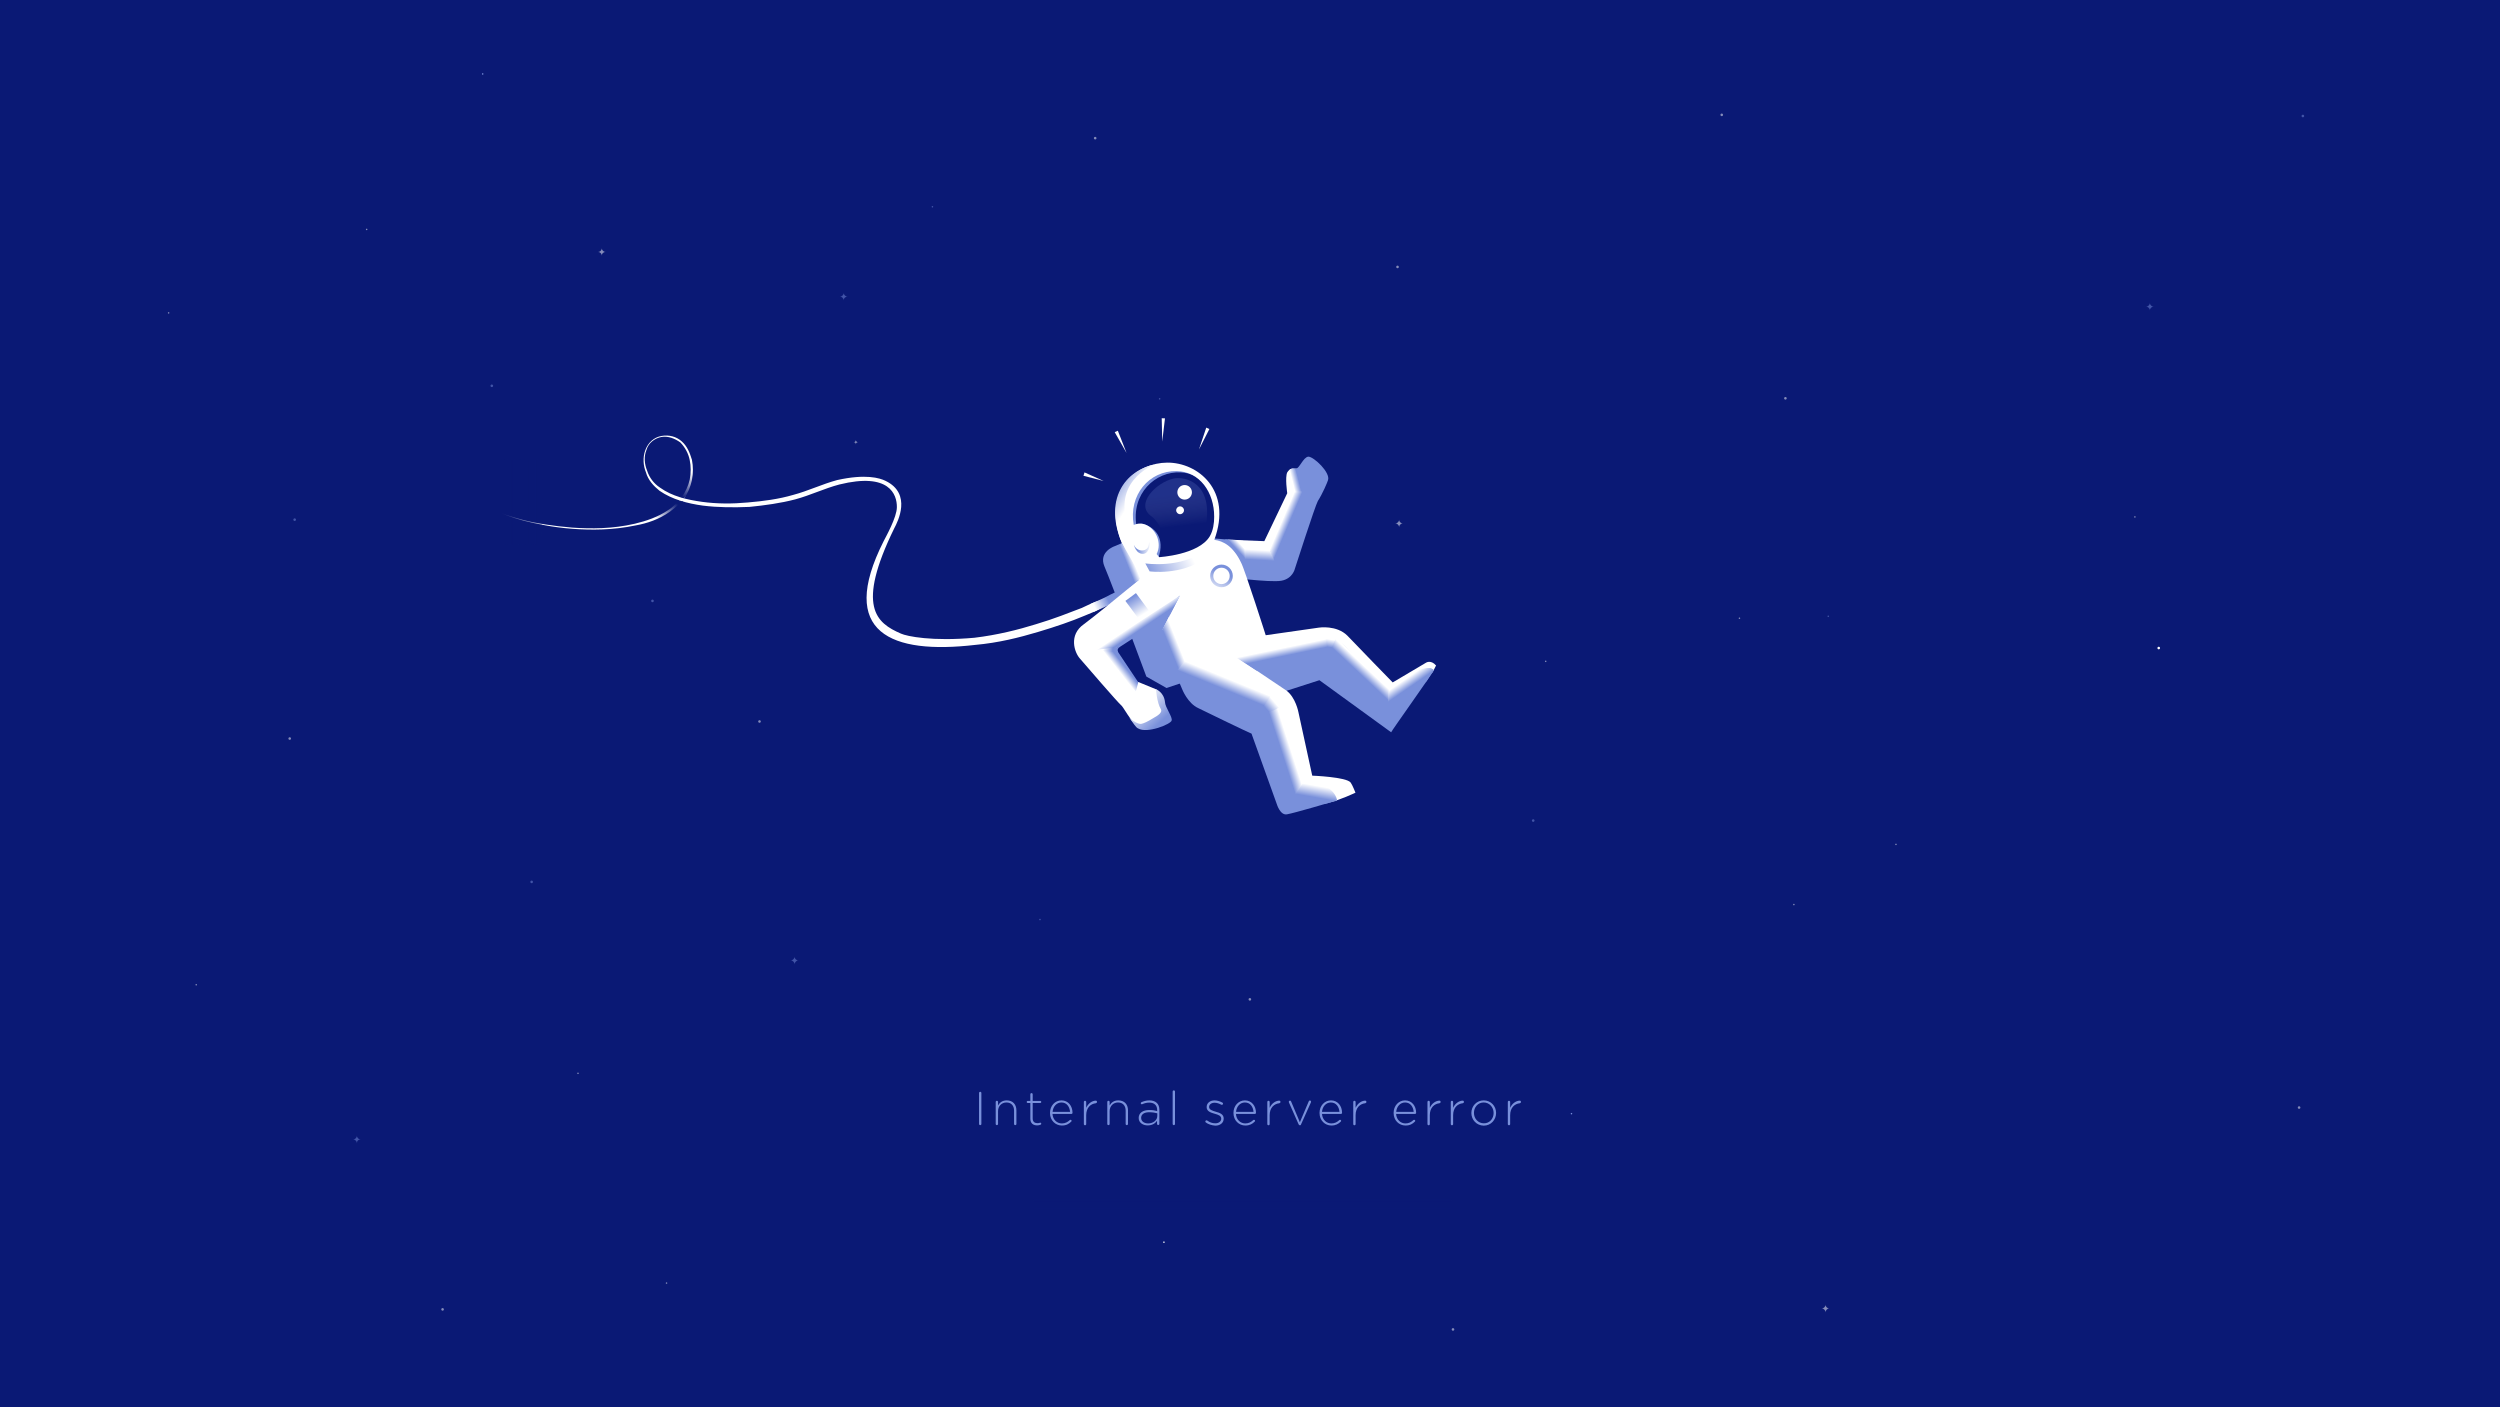
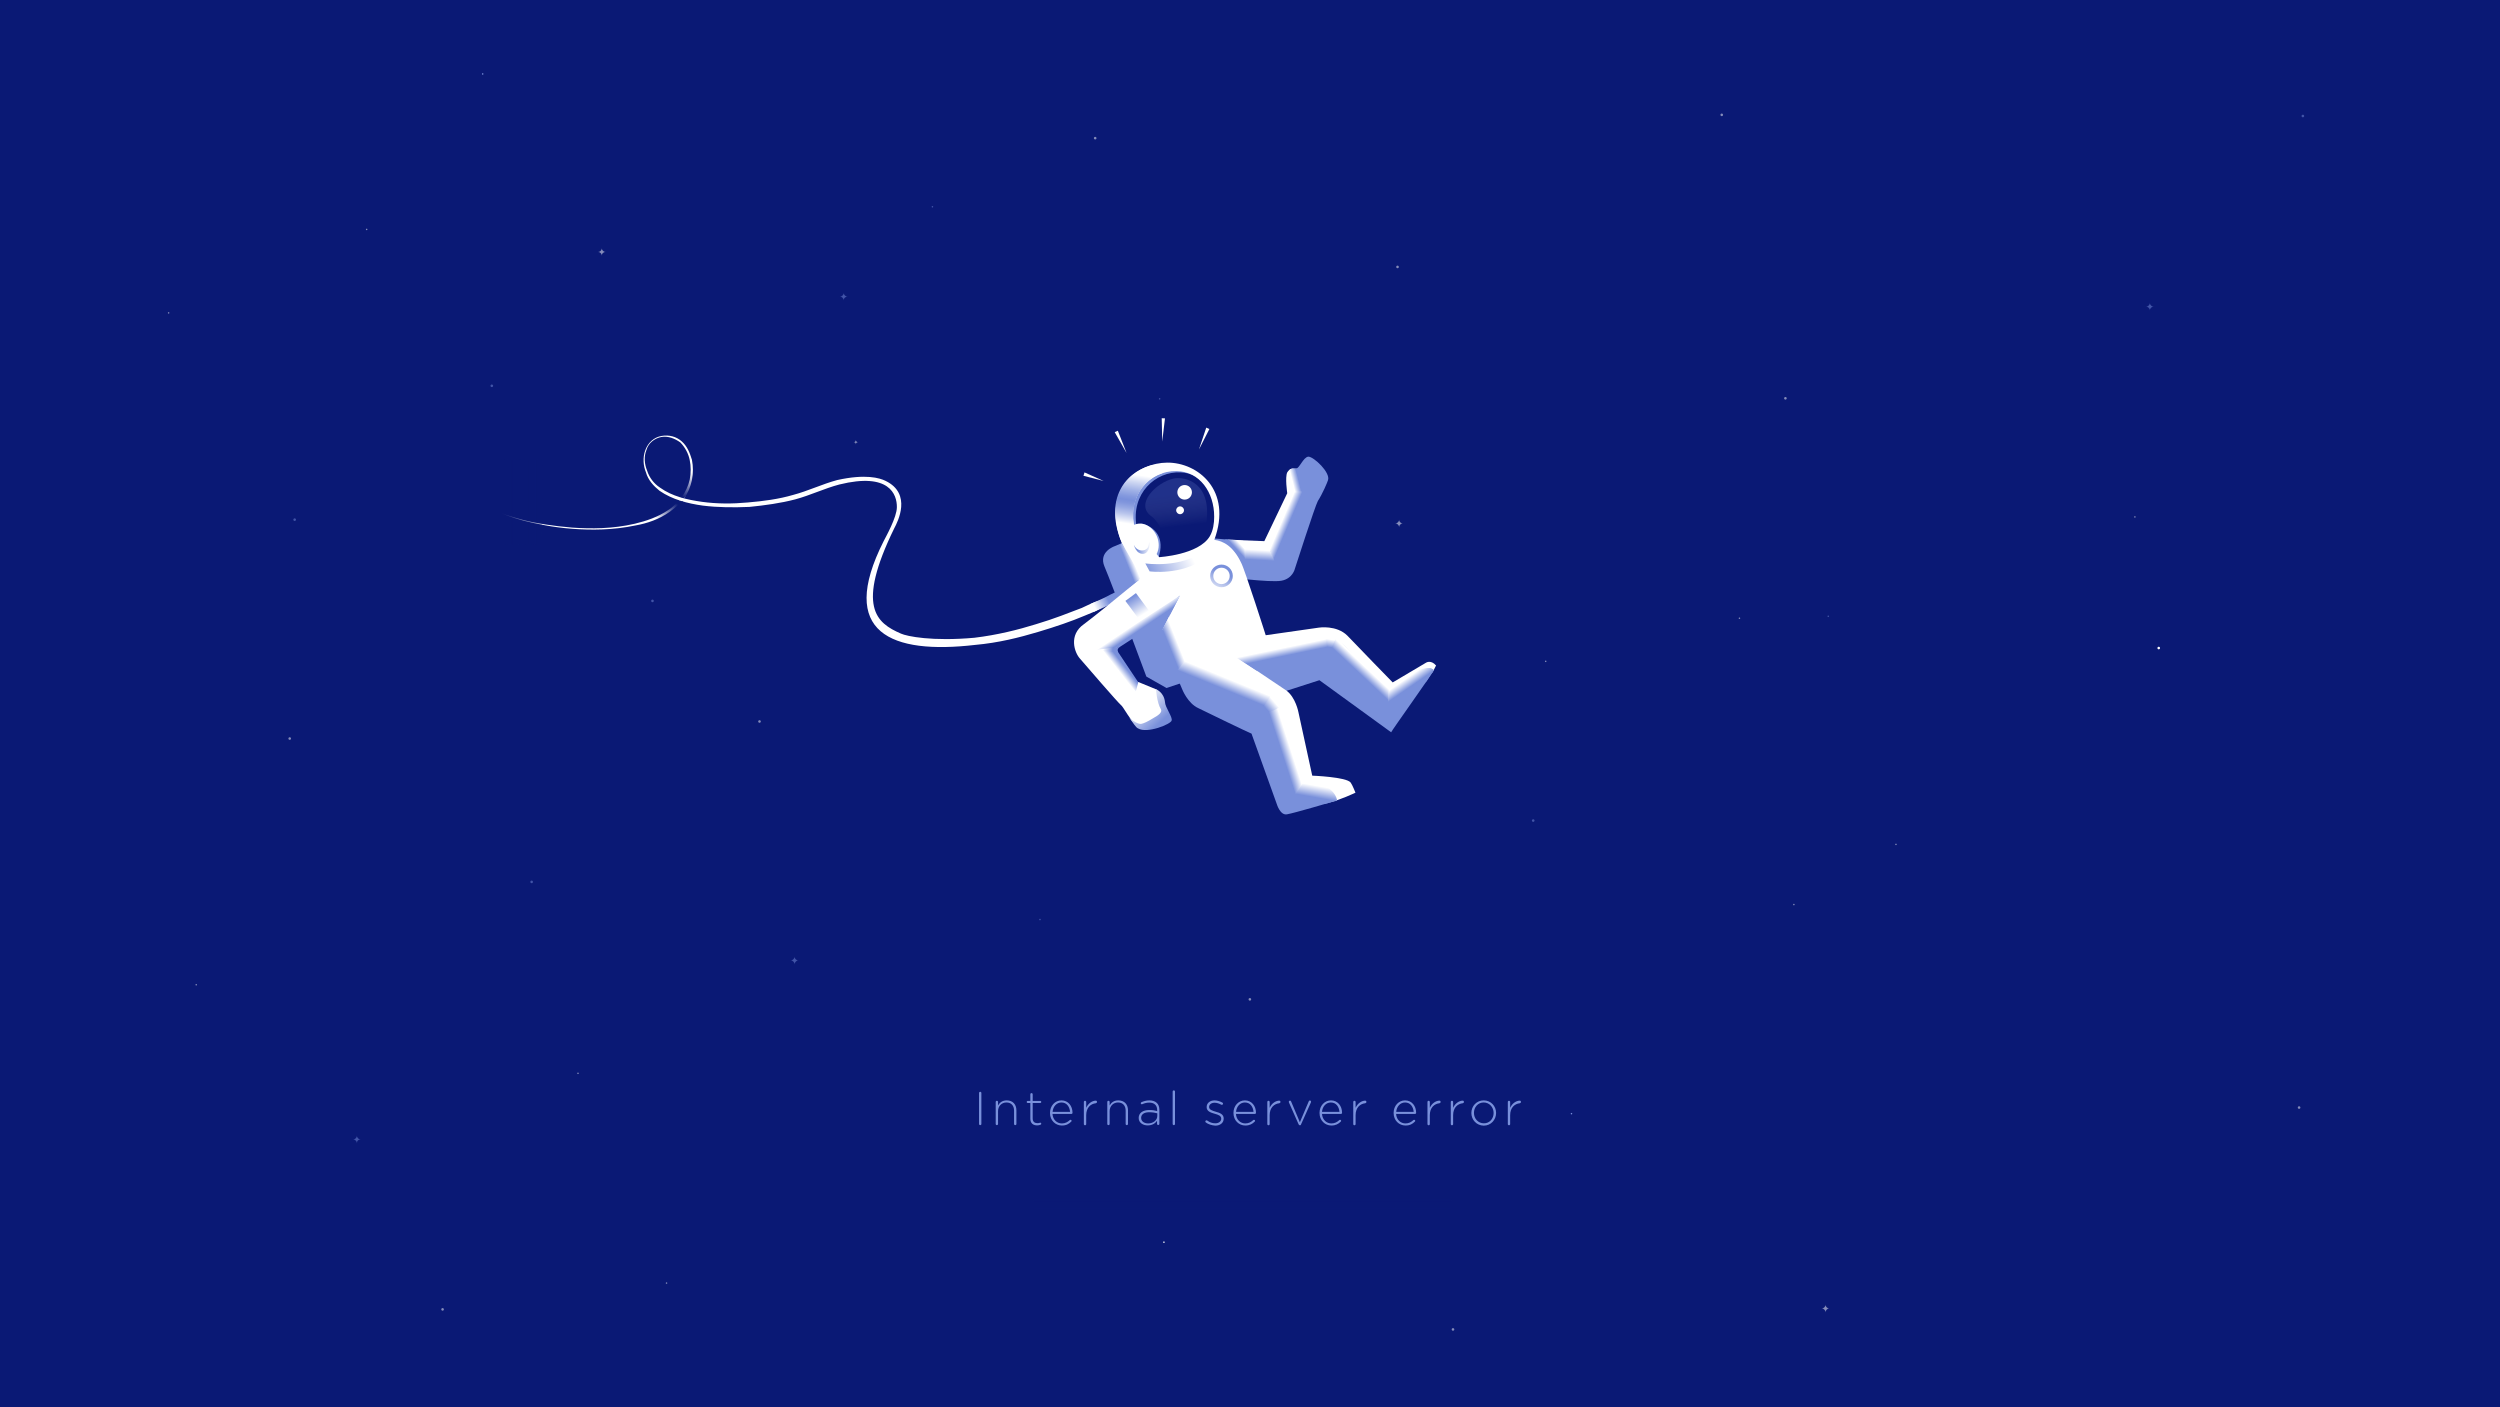
<svg xmlns="http://www.w3.org/2000/svg" version="1.1" id="Layer_1" x="0px" y="0px" viewBox="0 0 1920 1080" style="enable-background:new 0 0 1920 1080;" xml:space="preserve">
  <style type="text/css">
	.st0{fill:#0A1975;}
	.st1{fill:#7990DB;}
	.st2{opacity:0.5;fill:#7990DB;enable-background:new    ;}
	.st3{opacity:0.5;fill:#FFFFFF;enable-background:new    ;}
	.st4{fill:#FFFFFF;}
	.st5{opacity:0.6;fill:url(#SVGID_1_);enable-background:new    ;}
	.st6{enable-background:new    ;}
	.st7{fill:url(#SVGID_2_);}
	.st8{fill:url(#SVGID_3_);}
	.st9{fill:url(#SVGID_4_);}
	.st10{fill:url(#SVGID_5_);}
	.st11{fill:url(#SVGID_6_);}
	.st12{fill:url(#SVGID_7_);}
	.st13{fill:url(#SVGID_8_);}
	.st14{fill:url(#SVGID_9_);}
	.st15{fill:url(#SVGID_10_);}
	.st16{fill:url(#SVGID_11_);}
	.st17{fill:url(#SVGID_12_);}
	.st18{fill:url(#SVGID_13_);}
	.st19{fill:url(#SVGID_14_);}
	.st20{fill:url(#SVGID_15_);}
	.st21{fill:url(#SVGID_16_);}
	.st22{fill:url(#SVGID_17_);}
	.st23{fill:url(#SVGID_18_);}
	.st24{fill:url(#SVGID_19_);}
	.st25{fill:url(#SVGID_20_);}
	.st26{fill:url(#SVGID_21_);}
	.st27{fill:url(#SVGID_22_);}
	.st28{fill:url(#SVGID_23_);}
	.st29{fill:url(#SVGID_24_);}
	.st30{fill:url(#SVGID_25_);}
	.st31{fill:url(#SVGID_26_);}
	.st32{fill:url(#SVGID_27_);}
	.st33{fill:url(#SVGID_28_);}
	.st34{opacity:0.2;fill:url(#SVGID_29_);}
</style>
  <rect x="-24" y="-18" class="st0" width="1954" height="1118" />
  <path class="st1" d="M869.3,428.8l15.3,3.2c-0.2-0.2-5.4-5.7-5.6-5.8c0.8-2.1,8.7,7.1,9.6,4.9c6.6-15.4,0.6-25.3-10.6-28.7  c-3-0.9-4.6,1.7-5.1,1.9c-4.5-25.2,14.5-42.5,33.9-41.5c16.8,0.9,25.1,13.4,26,31.4c0.3,4.9,1.1,12-1.2,16.3c-0.5,0.9-2.4,7.2-3,8  l2.4-4.1c11.3-36.9-13.6-56.3-36.1-54.9c-21.4,1.2-46.1,21.1-31.5,57.6C863.6,417.3,865.6,421.4,869.3,428.8z" />
  <path class="st2" d="M650.9,227.8c-1.5,0-2.9-1.3-2.9-2.9c0,1.5-1.3,2.9-2.9,2.9c1.5,0,2.9,1.3,2.9,2.9  C648,228.9,649.3,227.8,650.9,227.8z" />
  <path class="st3" d="M1077.4,402c-1.5,0-2.9-1.3-2.9-2.9c0,1.5-1.3,2.9-2.9,2.9c1.5,0,2.9,1.3,2.9,2.9  C1074.5,403.4,1075.8,402,1077.4,402z" />
  <path class="st3" d="M659,339.6c-1,0-1.7-0.8-1.7-1.7c0,1-0.8,1.7-1.7,1.7c1,0,1.7,0.8,1.7,1.7C657.2,340.4,658,339.6,659,339.6z" />
  <circle class="st3" cx="281.6" cy="176.2" r="0.6" />
  <circle class="st2" cx="377.7" cy="296.3" r="1" />
  <circle class="st2" cx="798.7" cy="706.2" r="0.6" />
  <circle class="st2" cx="408.3" cy="677.3" r="1" />
  <circle class="st2" cx="716.1" cy="158.8" r="0.6" />
  <circle class="st3" cx="959.9" cy="767.5" r="1" />
  <circle class="st3" cx="1187.1" cy="507.9" r="0.6" />
  <circle class="st2" cx="1177.5" cy="630.2" r="1" />
  <circle class="st2" cx="1404.1" cy="473.3" r="0.6" />
  <circle class="st3" cx="1371.2" cy="305.9" r="1" />
  <circle class="st3" cx="1456.1" cy="648.5" r="0.6" />
  <circle class="st3" cx="1073.3" cy="205" r="1" />
  <path class="st2" d="M613.1,737.6c-1.5,0-2.9-1.3-2.9-2.9c0,1.5-1.3,2.9-2.9,2.9c1.5,0,2.9,1.3,2.9,2.9  C610.4,739,611.6,737.6,613.1,737.6z" />
  <path class="st2" d="M1654,235.5c-1.5,0-2.9-1.3-2.9-2.9c0,1.5-1.3,2.9-2.9,2.9c1.5,0,2.9,1.3,2.9,2.9  C1651.1,236.8,1652.5,235.5,1654,235.5z" />
  <path class="st3" d="M1404.9,1004.9c-1.5,0-2.9-1.3-2.9-2.9c0,1.5-1.3,2.9-2.9,2.9c1.5,0,2.9,1.3,2.9,2.9  C1402.2,1006.2,1403.3,1004.9,1404.9,1004.9z" />
  <path class="st3" d="M465.1,193.5c-1.5,0-2.9-1.3-2.9-2.9c0,1.5-1.3,2.9-2.9,2.9c1.5,0,2.9,1.3,2.9,2.9  C462.2,194.6,463.5,193.5,465.1,193.5z" />
  <path class="st2" d="M277,875.1c-1.5,0-2.9-1.3-2.9-2.9c0,1.5-1.3,2.9-2.9,2.9c1.5,0,2.9,1.3,2.9,2.9  C274.1,876.2,275.2,875.1,277,875.1z" />
  <circle class="st4" cx="893.9" cy="954" r="0.6" />
  <circle class="st2" cx="501.1" cy="461.5" r="1" />
  <circle class="st3" cx="511.9" cy="985.4" r="0.6" />
  <circle class="st3" cx="1765.7" cy="850.6" r="1" />
  <circle class="st1" cx="1206.9" cy="855.3" r="0.6" />
  <circle class="st2" cx="226.3" cy="399.1" r="1" />
  <circle class="st2" cx="890.6" cy="306.3" r="0.6" />
  <circle class="st3" cx="1322.3" cy="88.2" r="1" />
  <circle class="st3" cx="1377.7" cy="694.7" r="0.6" />
  <circle class="st3" cx="222.5" cy="567.2" r="1" />
  <circle class="st3" cx="1639.6" cy="397" r="0.6" />
  <circle class="st4" cx="1657.9" cy="497.7" r="1" />
  <circle class="st3" cx="1335.9" cy="474.8" r="0.6" />
  <circle class="st3" cx="841.1" cy="106.1" r="1" />
  <circle class="st3" cx="150.7" cy="756.3" r="0.6" />
  <circle class="st3" cx="583.3" cy="554.1" r="1" />
  <circle class="st3" cx="129.5" cy="240.3" r="0.6" />
  <circle class="st3" cx="339.9" cy="1005.6" r="1" />
  <circle class="st1" cx="370.7" cy="56.8" r="0.6" />
  <circle class="st2" cx="1768.6" cy="89.1" r="1" />
  <circle class="st3" cx="443.9" cy="824.3" r="0.6" />
  <circle class="st3" cx="1115.9" cy="1021" r="1" />
  <linearGradient id="SVGID_1_" gradientUnits="userSpaceOnUse" x1="954.4" y1="622.433" x2="954.4" y2="631.264" gradientTransform="matrix(1 0 0 0.8693 0 377.1224)">
    <stop offset="0" style="stop-color:#0A1975;stop-opacity:0" />
    <stop offset="0.608" style="stop-color:#0A1975" />
  </linearGradient>
  <rect x="793.9" y="917.7" class="st5" width="321" height="10.8" />
  <g class="st6">
    <path class="st1" d="M751.9,839.4c0-0.5,0.4-0.9,0.9-0.9s0.9,0.4,0.9,0.9v23.8c0,0.5-0.4,0.9-0.9,0.9s-0.9-0.4-0.9-0.9V839.4z" />
    <path class="st1" d="M764.7,846.3c0-0.5,0.4-0.9,0.9-0.9s0.9,0.4,0.9,0.9v2.7c1.2-2.2,3.3-3.9,6.7-3.9c4.7,0,7.4,3.2,7.4,7.6v10.5   c0,0.5-0.4,0.9-0.9,0.9s-0.9-0.4-0.9-0.9V853c0-3.8-2.1-6.3-5.9-6.3c-3.6,0-6.4,2.8-6.4,6.6v9.9c0,0.5-0.4,0.9-0.9,0.9   s-0.9-0.4-0.9-0.9L764.7,846.3L764.7,846.3z" />
    <path class="st1" d="M791.3,859.2v-12.1h-2c-0.4,0-0.8-0.4-0.8-0.8c0-0.4,0.4-0.8,0.8-0.8h2v-5.1c0-0.5,0.4-0.9,0.9-0.9   s0.9,0.4,0.9,0.9v5.1h5.8c0.4,0,0.8,0.4,0.8,0.8c0,0.4-0.4,0.8-0.8,0.8h-5.8V859c0,2.6,1.6,3.6,3.7,3.6c1.3,0,1.8-0.4,2.1-0.4   c0.4,0,0.8,0.4,0.8,0.8c0,0.4-0.2,0.6-0.6,0.8c-0.7,0.3-1.6,0.5-2.6,0.5C793.6,864.3,791.3,862.8,791.3,859.2z" />
    <path class="st1" d="M815.5,864.4c-4.9,0-9.1-3.9-9.1-9.6v-0.1c0-5.4,3.8-9.6,8.8-9.6c5.2,0,8.5,4.3,8.5,9.6c0,0.4-0.4,0.8-0.9,0.8   h-14.5c0.3,4.6,3.6,7.3,7.2,7.3c2.6,0,4.5-1.1,6-2.5c0.1-0.1,0.3-0.3,0.6-0.3c0.5,0,0.9,0.4,0.9,0.8c0,0.2-0.1,0.4-0.3,0.6   C820.9,863.2,818.9,864.4,815.5,864.4z M821.8,853.9c-0.3-3.7-2.4-7.2-6.6-7.2c-3.7,0-6.5,3.1-6.8,7.2H821.8z" />
    <path class="st1" d="M832.4,846.3c0-0.5,0.4-0.9,0.9-0.9s0.9,0.4,0.9,0.9v4.5c1.6-3.6,4.8-5.5,7.4-5.5c0.5,0,0.9,0.4,0.9,1   c0,0.5-0.4,0.9-0.9,1c-3.9,0.4-7.4,3.3-7.4,9.2v6.8c0,0.5-0.4,0.9-0.9,0.9s-0.9-0.4-0.9-0.9V846.3z" />
    <path class="st1" d="M850.4,846.3c0-0.5,0.4-0.9,0.9-0.9s0.9,0.4,0.9,0.9v2.7c1.2-2.2,3.3-3.9,6.7-3.9c4.7,0,7.4,3.2,7.4,7.6v10.5   c0,0.5-0.4,0.9-0.9,0.9s-0.9-0.4-0.9-0.9V853c0-3.8-2.1-6.3-5.9-6.3c-3.6,0-6.4,2.8-6.4,6.6v9.9c0,0.5-0.4,0.9-0.9,0.9   s-0.9-0.4-0.9-0.9L850.4,846.3L850.4,846.3z" />
    <path class="st1" d="M874.5,858.6L874.5,858.6c0-3.9,3.3-6.1,8.1-6.1c2.6,0,4.3,0.3,6.1,0.8v-0.8c0-3.7-2.3-5.7-6.1-5.7   c-2,0-3.7,0.5-5.3,1.2c-0.1,0.1-0.3,0.1-0.4,0.1c-0.4,0-0.8-0.4-0.8-0.8c0-0.4,0.3-0.7,0.5-0.8c1.9-0.8,3.7-1.4,6.1-1.4   c2.5,0,4.5,0.7,5.8,2c1.2,1.2,1.9,2.9,1.9,5.2v10.8c0,0.5-0.4,0.9-0.9,0.9s-0.9-0.4-0.9-0.9v-2.3c-1.3,1.8-3.5,3.5-7.1,3.5   C878.2,864.4,874.5,862.5,874.5,858.6z M888.8,857.1V855c-1.6-0.4-3.6-0.8-6.3-0.8c-3.9,0-6.1,1.7-6.1,4.3v0.1   c0,2.7,2.5,4.2,5.4,4.2C885.5,862.8,888.8,860.4,888.8,857.1z" />
    <path class="st1" d="M900.6,838.3c0-0.5,0.4-0.9,0.9-0.9s0.9,0.4,0.9,0.9v24.9c0,0.5-0.4,0.9-0.9,0.9s-0.9-0.4-0.9-0.9V838.3z" />
    <path class="st1" d="M926,862c-0.1-0.1-0.3-0.4-0.3-0.7c0-0.5,0.4-0.9,0.9-0.9c0.2,0,0.4,0.1,0.6,0.2c1.9,1.4,3.9,2.1,6.2,2.1   c2.5,0,4.5-1.4,4.5-3.5v-0.1c0-2.2-2.3-3-4.9-3.7c-3-0.9-6.3-1.8-6.3-5.1v-0.1c0-3,2.5-5.1,6.1-5.1c2,0,4.2,0.7,6,1.7   c0.2,0.1,0.5,0.4,0.5,0.8c0,0.5-0.4,0.9-0.9,0.9c-0.2,0-0.4-0.1-0.5-0.1c-1.6-0.9-3.4-1.5-5.1-1.5c-2.5,0-4.2,1.4-4.2,3.2v0.1   c0,2.1,2.5,2.8,5.1,3.6c3,0.8,6.1,1.9,6.1,5.2v0.1c0,3.3-2.8,5.4-6.4,5.4C930.6,864.3,927.8,863.4,926,862z" />
    <path class="st1" d="M956.4,864.4c-4.9,0-9.1-3.9-9.1-9.6v-0.1c0-5.4,3.8-9.6,8.8-9.6c5.2,0,8.5,4.3,8.5,9.6c0,0.4-0.4,0.8-0.9,0.8   h-14.5c0.3,4.6,3.6,7.3,7.2,7.3c2.6,0,4.5-1.1,6-2.5c0.1-0.1,0.3-0.3,0.6-0.3c0.5,0,0.9,0.4,0.9,0.8c0,0.2-0.1,0.4-0.3,0.6   C961.8,863.2,959.7,864.4,956.4,864.4z M962.7,853.9c-0.3-3.7-2.4-7.2-6.6-7.2c-3.7,0-6.5,3.1-6.8,7.2H962.7z" />
    <path class="st1" d="M973.3,846.3c0-0.5,0.4-0.9,0.9-0.9s0.9,0.4,0.9,0.9v4.5c1.6-3.6,4.8-5.5,7.4-5.5c0.5,0,0.9,0.4,0.9,1   c0,0.5-0.4,0.9-0.9,1c-3.9,0.4-7.4,3.3-7.4,9.2v6.8c0,0.5-0.4,0.9-0.9,0.9s-0.9-0.4-0.9-0.9V846.3z" />
    <path class="st1" d="M998.4,864.2L998.4,864.2c-0.6,0-0.9-0.3-1.1-0.8l-7.4-16.7c-0.1-0.2-0.1-0.4-0.1-0.5c0-0.5,0.4-0.9,0.9-0.9   s0.8,0.3,0.9,0.7l6.7,15.9l6.8-16c0.1-0.4,0.4-0.7,0.9-0.7s0.9,0.4,0.9,0.9c0,0.2,0,0.3-0.1,0.5l-7.5,16.7   C999.2,863.9,998.9,864.2,998.4,864.2z" />
    <path class="st1" d="M1022.5,864.4c-4.9,0-9.1-3.9-9.1-9.6v-0.1c0-5.4,3.8-9.6,8.8-9.6c5.2,0,8.5,4.3,8.5,9.6   c0,0.4-0.4,0.8-0.9,0.8h-14.5c0.3,4.6,3.6,7.3,7.2,7.3c2.6,0,4.5-1.1,6-2.5c0.1-0.1,0.3-0.3,0.6-0.3c0.5,0,0.9,0.4,0.9,0.8   c0,0.2-0.1,0.4-0.3,0.6C1027.9,863.2,1025.8,864.4,1022.5,864.4z M1028.7,853.9c-0.3-3.7-2.4-7.2-6.6-7.2c-3.7,0-6.5,3.1-6.8,7.2   H1028.7z" />
    <path class="st1" d="M1039.3,846.3c0-0.5,0.4-0.9,0.9-0.9s0.9,0.4,0.9,0.9v4.5c1.6-3.6,4.8-5.5,7.4-5.5c0.5,0,0.9,0.4,0.9,1   c0,0.5-0.4,0.9-0.9,1c-3.9,0.4-7.4,3.3-7.4,9.2v6.8c0,0.5-0.4,0.9-0.9,0.9s-0.9-0.4-0.9-0.9V846.3z" />
    <path class="st1" d="M1079.4,864.4c-4.9,0-9.1-3.9-9.1-9.6v-0.1c0-5.4,3.8-9.6,8.8-9.6c5.2,0,8.5,4.3,8.5,9.6   c0,0.4-0.4,0.8-0.9,0.8h-14.5c0.3,4.6,3.6,7.3,7.2,7.3c2.6,0,4.5-1.1,6-2.5c0.1-0.1,0.3-0.3,0.6-0.3c0.5,0,0.9,0.4,0.9,0.8   c0,0.2-0.1,0.4-0.3,0.6C1084.8,863.2,1082.8,864.4,1079.4,864.4z M1085.7,853.9c-0.3-3.7-2.4-7.2-6.6-7.2c-3.7,0-6.5,3.1-6.8,7.2   H1085.7z" />
    <path class="st1" d="M1096.3,846.3c0-0.5,0.4-0.9,0.9-0.9s0.9,0.4,0.9,0.9v4.5c1.6-3.6,4.8-5.5,7.4-5.5c0.5,0,0.9,0.4,0.9,1   c0,0.5-0.4,0.9-0.9,1c-3.9,0.4-7.4,3.3-7.4,9.2v6.8c0,0.5-0.4,0.9-0.9,0.9s-0.9-0.4-0.9-0.9V846.3z" />
    <path class="st1" d="M1114.2,846.3c0-0.5,0.4-0.9,0.9-0.9s0.9,0.4,0.9,0.9v4.5c1.6-3.6,4.8-5.5,7.4-5.5c0.5,0,0.9,0.4,0.9,1   c0,0.5-0.4,0.9-0.9,1c-3.9,0.4-7.4,3.3-7.4,9.2v6.8c0,0.5-0.4,0.9-0.9,0.9s-0.9-0.4-0.9-0.9V846.3z" />
    <path class="st1" d="M1130,854.8L1130,854.8c0-5.3,4-9.7,9.5-9.7s9.5,4.4,9.5,9.6v0.1c0,5.2-4,9.7-9.5,9.7   C1134,864.4,1130,860,1130,854.8z M1147.1,854.8L1147.1,854.8c0-4.5-3.3-8.1-7.6-8.1c-4.4,0-7.5,3.6-7.5,7.9v0.1c0,4.5,3.3,8,7.6,8   C1143.9,862.8,1147.1,859.2,1147.1,854.8z" />
    <path class="st1" d="M1158,846.3c0-0.5,0.4-0.9,0.9-0.9s0.9,0.4,0.9,0.9v4.5c1.6-3.6,4.8-5.5,7.4-5.5c0.5,0,0.9,0.4,0.9,1   c0,0.5-0.4,0.9-0.9,1c-3.9,0.4-7.4,3.3-7.4,9.2v6.8c0,0.5-0.4,0.9-0.9,0.9s-0.9-0.4-0.9-0.9V846.3z" />
  </g>
  <path class="st4" d="M966.2,488.7l46.8-6.7c0,0,13.5-2.1,21.8,6.2c8.8,9.3,34.8,35.9,34.8,35.9l25.5-15.1c0,0,3.7-2.6,7.8,2.1  l-2.6,5.1l-38.4,27.1l-52.4-28l-48.2,23.4l-38.9-18.1l1.6-18.1L966.2,488.7z" />
  <path class="st4" d="M933,419.8l10.3-5.3l27.7,1.1l17.6-36.8c0,0-1.8-12.3,0-16c0.8-1.1,1.9-3.2,5.1-2.9c2.6,0,7.2,0.6,10.9,0.6  c4.2,0,9.6,4.3,7.5,10.1c-0.5,1.6-1,7.2-5.1,13c-2.2,3-18.9,47.7-18.9,47.7s3,5.8-5.8,7.2c-8.8,1.6-42.1,5.1-42.1,5.1L933,419.8z" />
  <path class="st1" d="M868,414.4l-12,5.1c0,0-12.5,4.2-7.8,15.5c5.8,13.5,32.2,84.6,32.2,84.6l15.5,8.8l15.1-5.1l-4.1-67.4L868,414.4  z" />
  <path class="st1" d="M1101.2,514.7l-1.6-1c-3-1.6-8.3,2.1-10.9,4.2l-20.8,15.1l-34.8-36.4c-6.2-6.2-12.5-7.2-20.8-5.1L938,511.1  l13,23.4l10.4,4.6l51.9-16.7l55.1,40C1067.9,562.4,1101.2,515.8,1101.2,514.7z" />
  <path class="st1" d="M995.3,359.9c-1.6,0-2.6,0-3,0l1,19.2l-17.1,42.6c0,0-1,3.7-2.1,3.7c-13.5,0-18.1,0.5-19.2-1.6  c-4.6-7.8-10.9-9.3-10.9-9.3l-13.1-1.1L941,443c0,0,34.3,4.6,43.1,3s10.4-9.3,10.4-9.3s15.5-48.2,17.6-51.9c3.7-5.8,7.2-14.1,7.8-16  c2.1-5.8-10.9-18.1-15.1-18.1C1000.9,351.1,997.9,359.9,995.3,359.9z" />
  <path class="st4" d="M899.7,508.9l17.6,18.7c0,0-7.8,0.5,4.2,6.2c12,5.8,47.3,25,47.3,25l17.1,51.4c0,0,30.1,5.8,35.9,5.8  c6.6-1.3,19.2-7.2,19.2-7.2s-2.4-6.1-3.7-7.8c-3.2-4.3-29.5-5.3-29.5-5.3L997.2,547c0,0-2.1-11.4-9.3-16.7  c-13-8.8-58.1-38.9-58.1-38.9L899.7,508.9z" />
  <path class="st1" d="M1011.8,606.6l-15.5,0.5l-19.7-54c-1-3.7-2.6-5.8-5.8-7.2l-48.9-20.8c0,0-13.3-3.7-19.5-17.8  c-0.5-1-4.6-1.9-4.6-1.9l10.1,23.9c0,0,4.2,10.9,12.5,14.6c10.4,5.1,35.2,17.1,40,19.2c0.5,0,1,0.5,1,1l19.2,53.5  c0,0,2.6,8.8,7.8,7.8c5.8-1,33.8-9.3,33.8-9.3S1018.5,606.6,1011.8,606.6z" />
  <path class="st4" d="M860.4,457.3c0,0-1.8,2.1-7,4.2c-3.7,1.9-6.7,5.4-12.8,8.2c-2.4,1-5,2.1-7.7,3.2c-9.9,4.2-21.8,8.3-35.9,12.5  c-14.1,4.2-30.1,8.3-48.2,9.9c-63.9,7.4-105.9-8.9-70.2-79.6c1.7-3.4,10.2-18.4,10.2-26.2c0.1-9.8-5.8-26.9-44.2-17.4  c-11.4,3-22.3,8.3-33.8,11.4c-11.4,3-23.4,4.6-35.2,5.8c-12,0.5-23.9,0.5-35.9-1c-11.4-1.6-23.4-4.6-33.2-11.4  c-4.6-3.7-8.8-8.3-10.4-14.1c-2.1-5.1-2.6-11.4-0.5-17.1c2.1-5.8,6.7-9.9,12.5-10.9c5.8-1,11.4,0.5,15.5,4.2  c4.2,3.7,6.2,8.8,7.8,14.1c1,5.1,1,10.4,0,15.5s-3,9.9-6.2,14.1c-3,4.2-6.7,7.2-10.9,10.4c-8.3,5.8-17.1,8.8-26,10.4  c-17.6,3.7-34.3,3.7-48.9,2.6s-27.1-3.7-37.3-6.2c-9.9-2.6-17.6-5.8-22.9-8.3c-2.6-1-4.2-2.1-5.8-3c-1-0.5-2.1-1-2.1-1  s0.5,0.5,2.1,1c1,0.5,3,1.6,5.8,3c5.1,2.6,13,5.1,22.9,7.8c9.9,2.6,22.9,4.6,37.3,5.8c14.6,1,31.2,1,48.2-3  c8.8-2.1,17.6-5.1,25.5-10.4c4.2-2.6,7.2-6.2,10.4-9.9c3-4.2,5.1-8.8,6.2-13.5c1-5.1,1-10.4,0-15.1c-1-5.1-3.7-9.9-7.2-13.5  c-4.2-3-9.3-5.1-14.6-4.2c-5.1,1-9.9,4.6-11.4,9.9c-2.1,5.1-1.6,10.9,0.5,16c1.6,5.1,5.1,9.9,9.9,13c9.3,6.7,20.8,9.3,32.2,10.9  c11.4,1.6,23.4,1.6,35.2,0.5c12-1,23.9-2.6,34.8-5.8c11.4-3,22.3-8.3,33.8-11.4c22-4.9,32.7-1.6,37.2,0.6  c20.5,9.9,9.3,31.5,6.7,36.4c-29.5,60.4-13.8,72.7,5.1,80.9c4.6,2.1,24,6.1,56.4,3.2c17.6-2.1,33.8-6.2,47.3-10.4  c14.1-4.2,25.5-8.8,35.2-12.5c2.4-1,6.1-3,8.2-3.8c6.6-2.9,10.6-1.9,14.1-3.8c5.1-2.6,5.6-1.1,5.6-1.1L860.4,457.3z" />
  <linearGradient id="SVGID_2_" gradientUnits="userSpaceOnUse" x1="424.85" y1="385.6" x2="384.767" y2="385.6">
    <stop offset="0" style="stop-color:#0A1975;stop-opacity:0" />
    <stop offset="1" style="stop-color:#0A1975" />
  </linearGradient>
  <polygon class="st7" points="417,353.2 416.1,418.6 370.1,417.9 370.9,352.6 " />
  <linearGradient id="SVGID_3_" gradientUnits="userSpaceOnUse" x1="897.308" y1="1498.483" x2="851.688" y2="1480.556" gradientTransform="matrix(-0.1229 0.3736 -0.3905 -0.129 1201.849 258.7291)">
    <stop offset="0" style="stop-color:#0A1975;stop-opacity:0" />
    <stop offset="1" style="stop-color:#0A1975" />
  </linearGradient>
  <polygon class="st8" points="513.3,410.1 496.8,394.4 520.5,384 524.5,385.2 " />
  <linearGradient id="SVGID_4_" gradientUnits="userSpaceOnUse" x1="944.889" y1="-319.568" x2="892.585" y2="-323.212" gradientTransform="matrix(0.1295 -0.3714 0.3882 0.1358 533.4714 757.4754)">
    <stop offset="0" style="stop-color:#0A1975;stop-opacity:0" />
    <stop offset="1" style="stop-color:#0A1975" />
  </linearGradient>
  <polygon class="st9" points="522.9,359.8 542.6,362 525.2,382.7 523.2,382.2 " />
  <polygon class="st4" points="920.8,345.2 926.4,328.4 928.8,329.5 " />
  <polygon class="st4" points="892.6,339.1 892.2,321.2 894.7,321.3 " />
  <polygon class="st4" points="865.2,347.9 856.1,331.9 858.5,330.8 " />
  <polygon class="st4" points="847.6,369.4 832.1,365.4 832.9,362.8 " />
  <linearGradient id="SVGID_5_" gradientUnits="userSpaceOnUse" x1="840.692" y1="613.837" x2="851.268" y2="618.87" gradientTransform="matrix(1 0 0 -1 0 1080)">
    <stop offset="0" style="stop-color:#FFFFFF" />
    <stop offset="1" style="stop-color:#7990DB" />
  </linearGradient>
  <path class="st10" d="M837,464.1l3,5.8c6.2-2.7,11.2-5,15.1-6.9c5.1-2.1,7.8-3.7,7.8-3.7l-2.6-6.2c0,0-2.6,1-7.8,3.7  C848.9,458.8,843.8,461.2,837,464.1z" />
  <path class="st4" d="M892.5,484.2c6.2,14.1,10.9,25,10.9,25l69.5-18.7c0-0.2-17.1-53.7-19.7-58.3c-6.2-13-13.9-16.7-20.6-17.6  c14-38-12.6-59.5-36.2-59.3c-22.4,0.1-49.3,19.4-36.1,58.3c0,0.3,5,11.9,14.1,32c-13.8,11.4-34.8,28.5-42,33.8  c-11.9,8.3-7.2,21.8-3,26.4c5.8,6.7,28.7,33.3,31.7,35.9l0.5,0.5c1,1.1,3.7,5.8,6.7,9.9c2.1,3.7,6.2,5.8,7.2,6.2  c6.7,3.7,19.9-4.6,20.8-7.2c1-2.1-4.2-10.4-3.7-13.5c0.5-2.1-1.3-2.1-1.8-3.7c-0.6-0.5-2.4-4.5-2.9-4.5l-13.6-5.6  c-0.5,0-3.4-0.3-3.9-0.8l-13.9-21.3c-1.1-1.1,1.6-5.1,2.6-6.1l47-38.2L892.5,484.2z M890.2,427.9c-0.5-0.5-1.4-1.9-1.9-2.4  c1-2.1,1.6-4.2,1.6-6.7c0-8.8-6.7-16.7-14.6-16.7c-1.6,0-3,0.5-4.6,1c-4.1-22.8,11.8-41.7,33-41.3c17.6,0.3,28.8,16.2,28.8,35  c0,5.1-0.8,10.7-3.4,15.1C920.5,426.2,890.2,427.9,890.2,427.9z" />
  <linearGradient id="SVGID_6_" gradientUnits="userSpaceOnUse" x1="872.664" y1="545.007" x2="890.994" y2="525.211" gradientTransform="matrix(1 0 0 -1 0 1080)">
    <stop offset="0" style="stop-color:#FFFFFF" />
    <stop offset="1" style="stop-color:#7990DB" />
  </linearGradient>
  <path class="st11" d="M899.8,553.4c1-2.6-5-10.1-5.1-14.3c-0.8-7.5-6.9-9.8-6.9-9.8s0.6,10.3,3.8,15.4c1,2.1-1,4.2-6.2,7  c-4.2,2.6-6.7,3.7-8.8,4.2c-2.6,0.5-6.7-2.6-6.7-2.6l-2.6-2.2c2.6,3.7,5.1,7.7,6.7,8.3C881.1,563.7,899.4,556,899.8,553.4z" />
  <linearGradient id="SVGID_7_" gradientUnits="userSpaceOnUse" x1="914.716" y1="654.476" x2="879.244" y2="637.923" gradientTransform="matrix(1 0 0 -1 0 1080)">
    <stop offset="0" style="stop-color:#FFFFFF" />
    <stop offset="1" style="stop-color:#7990DB" />
  </linearGradient>
  <path class="st12" d="M925.2,422.6c-17.9,14.3-45.6,10.1-45.6,10.1l3.3,6.1c0,0,24.4,3.5,42.5-10.1  C926.2,427.7,926.1,421.5,925.2,422.6z" />
  <linearGradient id="SVGID_8_" gradientUnits="userSpaceOnUse" x1="877.706" y1="472.07" x2="869.301" y2="458.622">
    <stop offset="0" style="stop-color:#FFFFFF" />
    <stop offset="1" style="stop-color:#7990DB" />
  </linearGradient>
  <polygon class="st13" points="864.3,461.5 872.4,455.5 883.4,470.3 875.3,476.3 " />
  <g>
    <linearGradient id="SVGID_9_" gradientUnits="userSpaceOnUse" x1="931.657" y1="455.831" x2="939.157" y2="440.081">
      <stop offset="0" style="stop-color:#FFFFFF" />
      <stop offset="1" style="stop-color:#7990DB" />
    </linearGradient>
    <path class="st14" d="M938.1,451c-4.8,0-8.7-3.9-8.7-8.7s3.9-8.7,8.7-8.7s8.7,3.9,8.7,8.7S942.9,451,938.1,451z M938.1,436   c-3.5,0-6.3,2.8-6.3,6.3s2.8,6.3,6.3,6.3s6.3-2.8,6.3-6.3S941.6,436,938.1,436z" />
  </g>
  <linearGradient id="SVGID_10_" gradientUnits="userSpaceOnUse" x1="926.726" y1="570.905" x2="926.088" y2="559.728" gradientTransform="matrix(0.9412 0.3379 0.259 -0.7214 -80.7526 618.4854)">
    <stop offset="0" style="stop-color:#FFFFFF" />
    <stop offset="1" style="stop-color:#7990DB" />
  </linearGradient>
  <path class="st15" d="M908.3,525.9l59.4,24.7l14.7-16.2l-71.6-26.3c0,0-6.2-1-11.9-8.8L908.3,525.9z" />
  <linearGradient id="SVGID_11_" gradientUnits="userSpaceOnUse" x1="986.163" y1="646.863" x2="985.702" y2="638.793" gradientTransform="matrix(0.9693 -0.2458 -0.1884 -0.743 150.257 1220.925)">
    <stop offset="0" style="stop-color:#FFFFFF" />
    <stop offset="1" style="stop-color:#7990DB" />
  </linearGradient>
  <polygon class="st16" points="965,515 1019.5,502 1019.5,487.8 948.4,504.3 " />
  <linearGradient id="SVGID_12_" gradientUnits="userSpaceOnUse" x1="956.555" y1="625.661" x2="960.879" y2="618.98" gradientTransform="matrix(0.3488 0.9372 0.7183 -0.2674 264.1143 -218.0987)">
    <stop offset="0" style="stop-color:#FFFFFF" />
    <stop offset="1" style="stop-color:#7990DB" />
  </linearGradient>
  <polygon class="st17" points="1019.3,502.7 1064.8,540.8 1068.8,529.6 1025.3,488.9 " />
  <linearGradient id="SVGID_13_" gradientUnits="userSpaceOnUse" x1="1021.725" y1="588.953" x2="1020.738" y2="582.947" gradientTransform="matrix(1 0 0 -1 0 1080)">
    <stop offset="0" style="stop-color:#FFFFFF" />
    <stop offset="1" style="stop-color:#7990DB" />
  </linearGradient>
  <path class="st18" d="M1019.5,503.3l-1.1-16c0,0,5.3-1.3,7.2,0.5C1027.8,489.5,1019.5,503.3,1019.5,503.3z" />
  <linearGradient id="SVGID_14_" gradientUnits="userSpaceOnUse" x1="1099.862" y1="754.823" x2="1099.307" y2="745.111" gradientTransform="matrix(0.2846 -0.7546 -0.55 -0.2074 1085.015 1390.654)">
    <stop offset="0" style="stop-color:#FFFFFF" />
    <stop offset="1" style="stop-color:#7990DB" />
  </linearGradient>
  <polygon class="st19" points="981.1,438.4 1004.9,380 993.2,373.9 974.5,420.5 " />
  <linearGradient id="SVGID_15_" gradientUnits="userSpaceOnUse" x1="1010.584" y1="476.673" x2="1008.991" y2="467.75" gradientTransform="matrix(1 0 0 -1 0 1080)">
    <stop offset="0" style="stop-color:#FFFFFF" />
    <stop offset="1" style="stop-color:#7990DB" />
  </linearGradient>
  <path class="st20" d="M990,616.7c20,1,27.9,0.6,27.9,0.6l9-2.4c-1.8-12.7-24.5-17-24.5-17S988.3,616.6,990,616.7z" />
  <linearGradient id="SVGID_16_" gradientUnits="userSpaceOnUse" x1="995.57" y1="528.045" x2="995.035" y2="518.681" gradientTransform="matrix(0.3488 0.9372 0.7183 -0.2674 264.1143 -218.0987)">
    <stop offset="0" style="stop-color:#FFFFFF" />
    <stop offset="1" style="stop-color:#7990DB" />
  </linearGradient>
  <polygon class="st21" points="966.3,546.7 993.1,612.1 1002.2,599.3 979.6,537.9 " />
  <linearGradient id="SVGID_17_" gradientUnits="userSpaceOnUse" x1="975.18" y1="518.431" x2="974.349" y2="514.136" gradientTransform="matrix(1.3865 1.0741 1.162 -1.4999 -975.7407 269.2209)">
    <stop offset="0" style="stop-color:#FFFFFF" />
    <stop offset="1" style="stop-color:#7990DB" />
  </linearGradient>
  <path class="st22" d="M965.8,549.4l10.3-15.5c0,0,7.7,1.8,8.3,6.4C985.1,544.9,965.8,549.4,965.8,549.4z" />
  <linearGradient id="SVGID_18_" gradientUnits="userSpaceOnUse" x1="1114.761" y1="699.706" x2="1116.481" y2="692.466" gradientTransform="matrix(1.241473e-02 -0.5892 -0.6632 -1.397336e-02 1442.706 1035.941)">
    <stop offset="0" style="stop-color:#FFFFFF" />
    <stop offset="1" style="stop-color:#7990DB" />
  </linearGradient>
  <path class="st23" d="M1001.1,377.2l-6.4-17c0,0-4.2-1.4-4.6,1.8c-0.5,4.2,1.6,16.5,1.6,16.5L1001.1,377.2z" />
  <linearGradient id="SVGID_19_" gradientUnits="userSpaceOnUse" x1="839.096" y1="554.379" x2="844.499" y2="550.052" gradientTransform="matrix(7.192676e-03 0.8064 0.5878 -5.242274e-03 620.1657 -256.4612)">
    <stop offset="0" style="stop-color:#FFFFFF" />
    <stop offset="1" style="stop-color:#7990DB" />
  </linearGradient>
  <polygon class="st24" points="940.8,414.2 956.1,433 956.7,415.7 949.7,414.7 " />
  <linearGradient id="SVGID_20_" gradientUnits="userSpaceOnUse" x1="881.575" y1="713.181" x2="885.82" y2="701.111" gradientTransform="matrix(0.7674 0.2478 0.1806 -0.5593 161.3804 602.8409)">
    <stop offset="0" style="stop-color:#FFFFFF" />
    <stop offset="1" style="stop-color:#7990DB" />
  </linearGradient>
  <polygon class="st25" points="956.1,433 980.6,435.7 974.6,420.5 955.9,419.5 " />
  <linearGradient id="SVGID_21_" gradientUnits="userSpaceOnUse" x1="883.921" y1="659.237" x2="873.921" y2="659.903" gradientTransform="matrix(1 0 0 -1 0 1080)">
    <stop offset="0" style="stop-color:#FFFFFF" />
    <stop offset="1" style="stop-color:#7990DB" />
  </linearGradient>
  <path class="st26" d="M882.5,416c0,3.4-1,6.2-4.6,6.7c-3,0.5-6.2-1.6-7.2-4.6c0,0,1.7,8,7.8,7.2C881.6,424.8,883.7,420.2,882.5,416  C882.5,415,882.5,416.5,882.5,416z" />
  <linearGradient id="SVGID_22_" gradientUnits="userSpaceOnUse" x1="899.564" y1="432.804" x2="904.08" y2="425.827" gradientTransform="matrix(-7.774056e-02 0.997 0.7641 5.952065e-02 643.1931 -429.8604)">
    <stop offset="0" style="stop-color:#FFFFFF" />
    <stop offset="1" style="stop-color:#7990DB" />
  </linearGradient>
  <polygon class="st27" points="888.7,490.9 901,518.4 909.9,508.1 897.8,473.7 " />
  <linearGradient id="SVGID_23_" gradientUnits="userSpaceOnUse" x1="839.666" y1="382.373" x2="843.191" y2="376.925" gradientTransform="matrix(-7.774056e-02 0.997 0.7641 5.952065e-02 643.1931 -429.8604)">
    <stop offset="0" style="stop-color:#FFFFFF" />
    <stop offset="1" style="stop-color:#7990DB" />
  </linearGradient>
  <polygon class="st28" points="856.3,424 867.3,451.1 876.8,443.5 861.6,417.1 " />
  <linearGradient id="SVGID_24_" gradientUnits="userSpaceOnUse" x1="1122.301" y1="517.816" x2="1117.594" y2="507.926" gradientTransform="matrix(0.5197 -0.6891 -0.4836 -0.3647 748.3231 1482.557)">
    <stop offset="0" style="stop-color:#FFFFFF" />
    <stop offset="1" style="stop-color:#7990DB" />
  </linearGradient>
  <path class="st29" d="M1066.3,540.3c12.3-4.3,29.2-17,29.2-17l5.6-8.7c-7.5-7.5-34.3,14.1-34.3,14.1S1065.3,541.4,1066.3,540.3z" />
  <linearGradient id="SVGID_25_" gradientUnits="userSpaceOnUse" x1="905.33" y1="721.404" x2="905.765" y2="713.934" gradientTransform="matrix(0.8529 -0.5221 -0.4002 -0.6538 390.0935 1422.34)">
    <stop offset="0" style="stop-color:#FFFFFF" />
    <stop offset="1" style="stop-color:#7990DB" />
  </linearGradient>
  <polygon class="st30" points="859.2,497.4 860.4,496.6 898.7,471.7 906.4,457.3 841.1,499.3 " />
  <linearGradient id="SVGID_26_" gradientUnits="userSpaceOnUse" x1="989.986" y1="700.187" x2="991.165" y2="692.924" gradientTransform="matrix(-0.5134 -0.8581 -0.6578 0.3935 1827.288 1088.203)">
    <stop offset="0" style="stop-color:#FFFFFF" />
    <stop offset="1" style="stop-color:#7990DB" />
  </linearGradient>
  <polygon class="st31" points="874.2,524 857.7,499.3 842.8,499.1 872.3,531 " />
  <linearGradient id="SVGID_27_" gradientUnits="userSpaceOnUse" x1="847.379" y1="498.092" x2="854.692" y2="498.649">
    <stop offset="0" style="stop-color:#FFFFFF" />
    <stop offset="1" style="stop-color:#7990DB" />
  </linearGradient>
  <path class="st32" d="M859.8,497c0,0-2.4,1.4-1,4l-16-2.3L859.8,497z" />
-   <linearGradient id="SVGID_28_" gradientUnits="userSpaceOnUse" x1="868.849" y1="385.075" x2="850.926" y2="373.553">
-     <stop offset="0" style="stop-color:#FFFFFF" />
-     <stop offset="1" style="stop-color:#7990DB" />
-   </linearGradient>
-   <path class="st33" d="M861.6,417.1c0,0.2,5,6.1,5,6.1c2.6,1.3,6.1-6.3,3.3-11.7c-20.8-40.7,16.7-54.7,16.7-54.7l0,0  C867.9,360.2,846.2,380.1,861.6,417.1z" />
+   <linearGradient id="SVGID_28_" gradientUnits="userSpaceOnUse" x1="876.322" y1="365.091" x2="870.681" y2="402.826">
+     <stop offset="0" style="stop-color:#FFFFFF" />
+     <stop offset="0.155" style="stop-color:#CED7F2" />
+     <stop offset="0.322" style="stop-color:#A0B1E6" />
+     <stop offset="0.45" style="stop-color:#8499DE" />
+     <stop offset="0.524" style="stop-color:#7990DB" />
+     <stop offset="0.589" style="stop-color:#8196DD" />
+     <stop offset="0.686" style="stop-color:#96A8E3" />
+     <stop offset="0.805" style="stop-color:#B8C4EC" />
+     <stop offset="0.94" style="stop-color:#E8ECF9" />
+     <stop offset="1" style="stop-color:#FFFFFF" />
+   </linearGradient>
+   <path class="st33" d="M861.6,417.1c0,0.2,5,6.1,5,6.1c2.6,1.3,6.6-9.7,5.2-15.6c-6.5-26.9,10.2-40.9,20.7-44.1  c1.7-0.5-5.9-6.6-5.9-6.6l0,0C867.9,360.2,846.2,380.1,861.6,417.1z" />
  <linearGradient id="SVGID_29_" gradientUnits="userSpaceOnUse" x1="904.973" y1="404.212" x2="902.136" y2="379.52">
    <stop offset="0" style="stop-color:#FFFFFF;stop-opacity:0" />
    <stop offset="1" style="stop-color:#7990DB" />
  </linearGradient>
  <path class="st34" d="M901.4,367.5c7.9-1.7,31.1,2.3,24.5,37.7c-2.2,11.9-27.9,14.3-27.9,14.3s-6.7-18.1-13.5-22.8  C871,387.3,888.1,370.4,901.4,367.5z" />
  <circle class="st4" cx="909.8" cy="378.1" r="5.6" />
  <circle class="st4" cx="906.3" cy="391.9" r="3" />
</svg>
